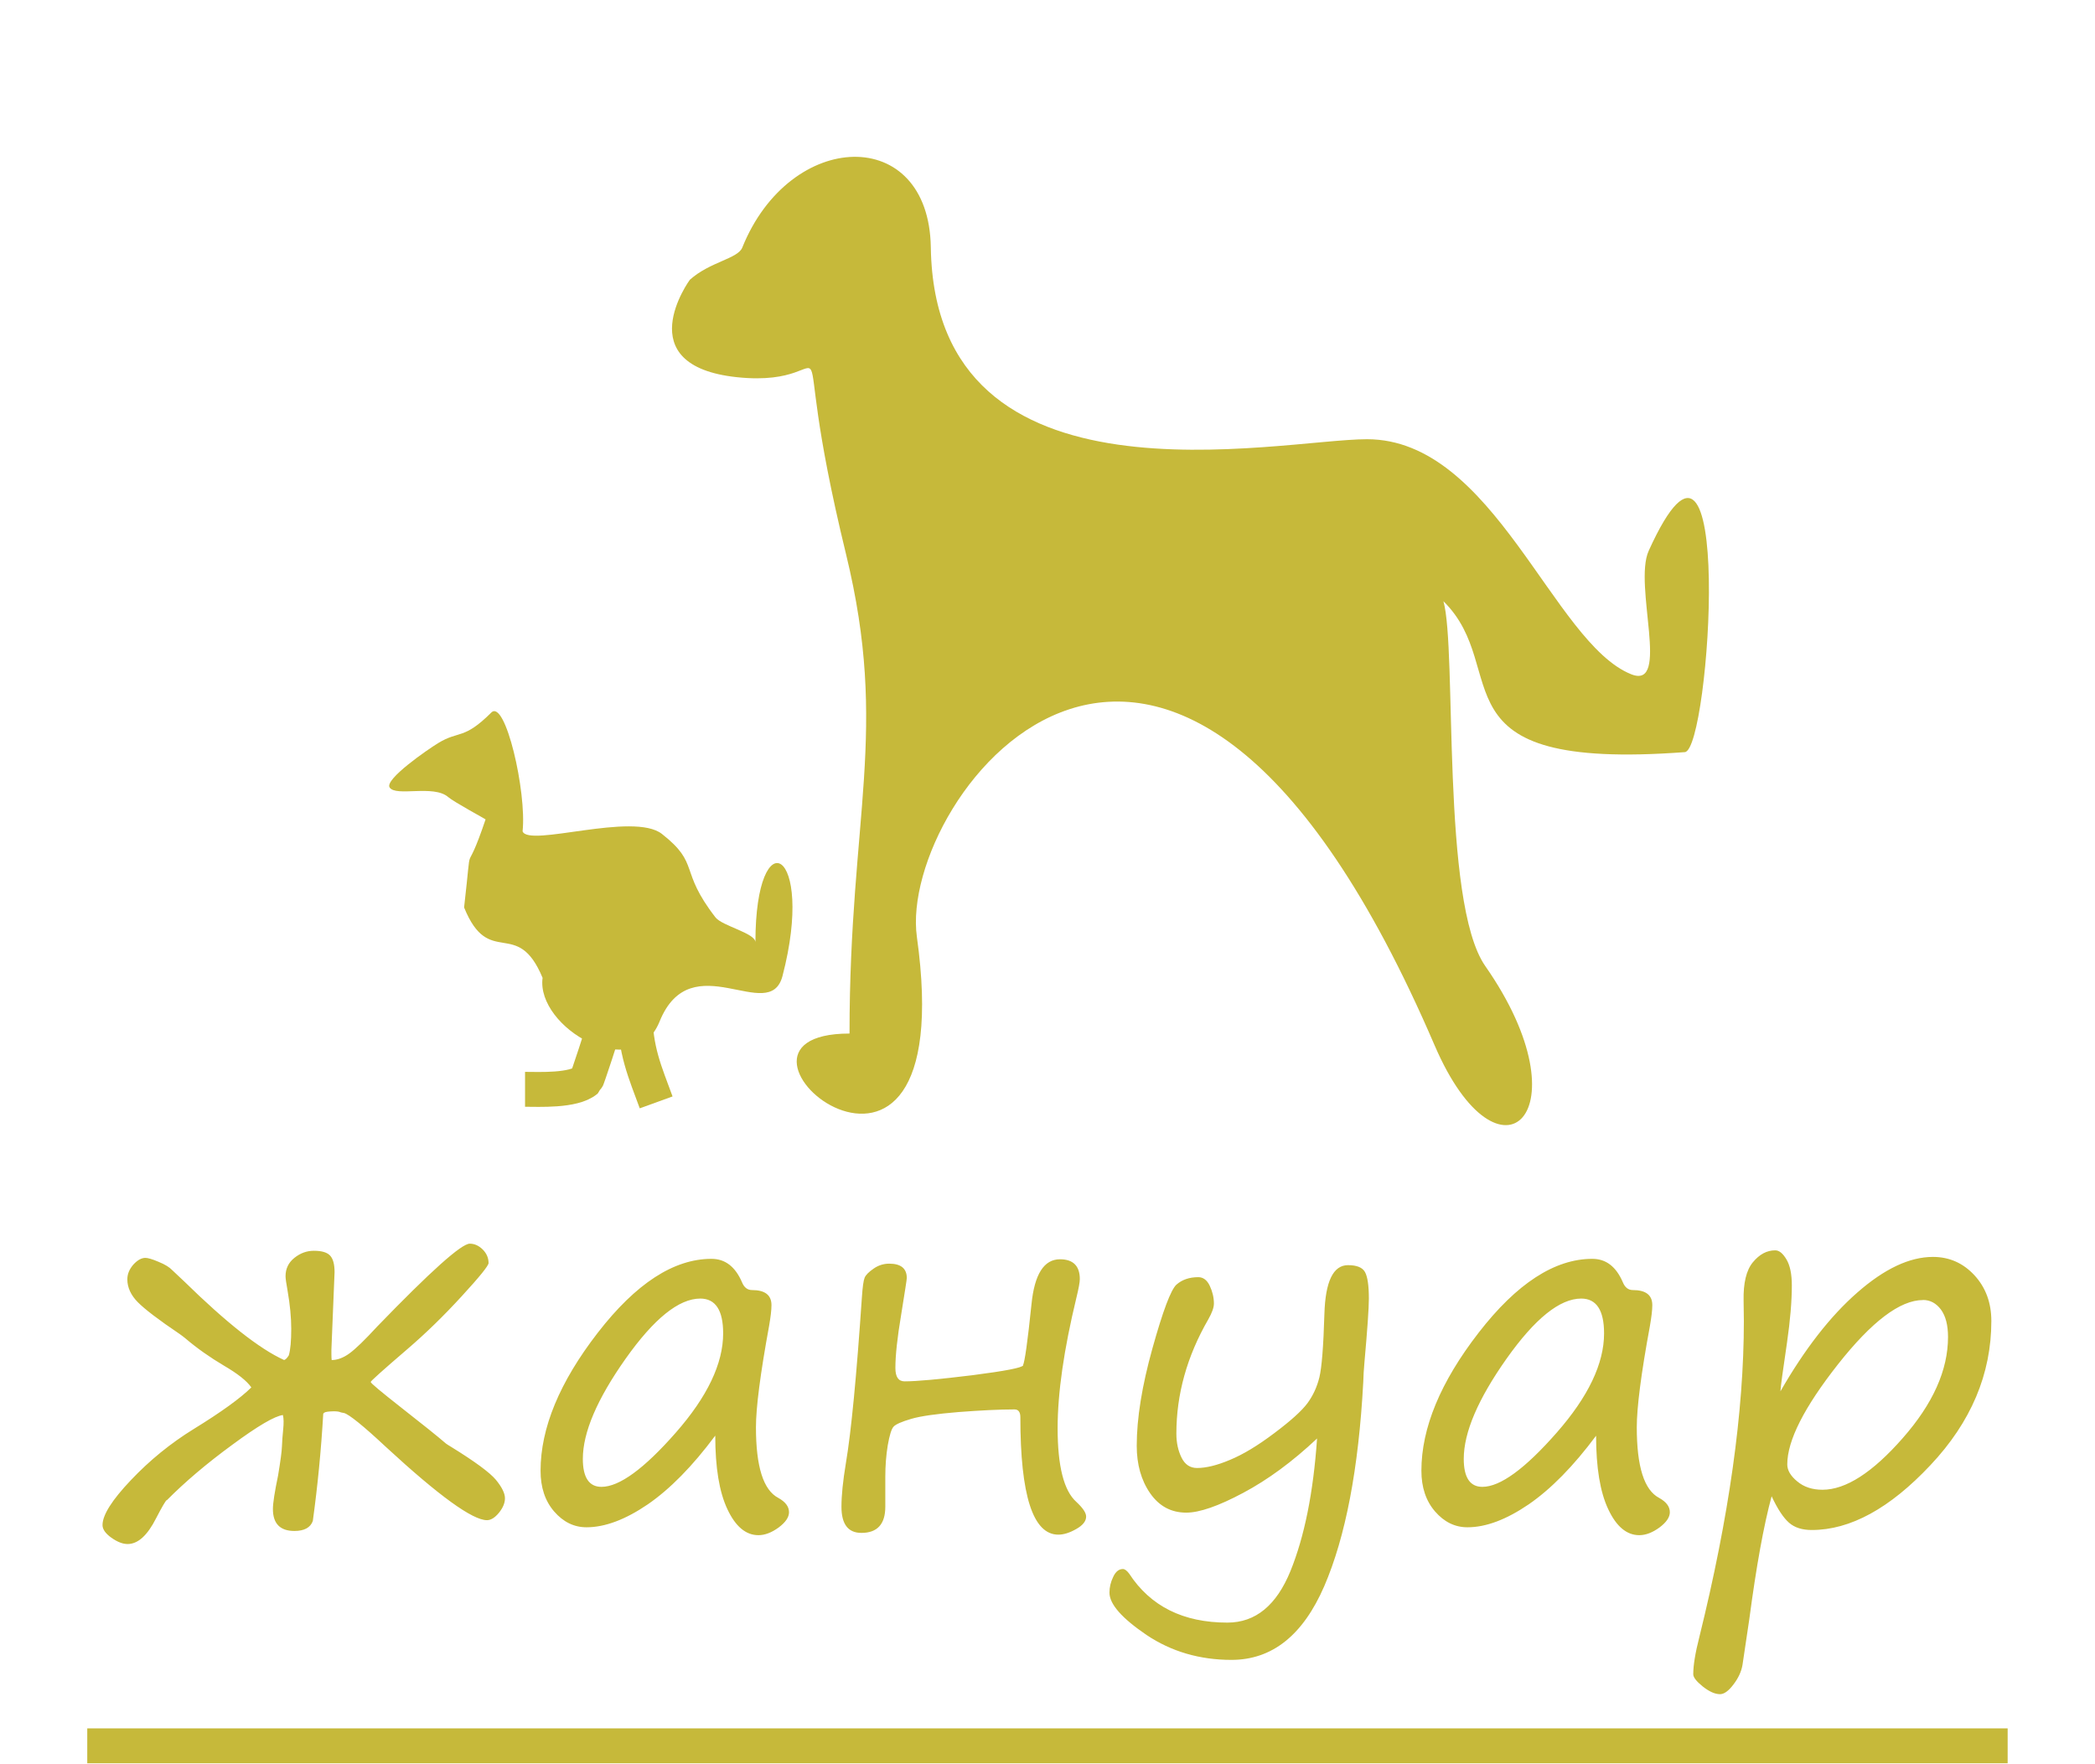
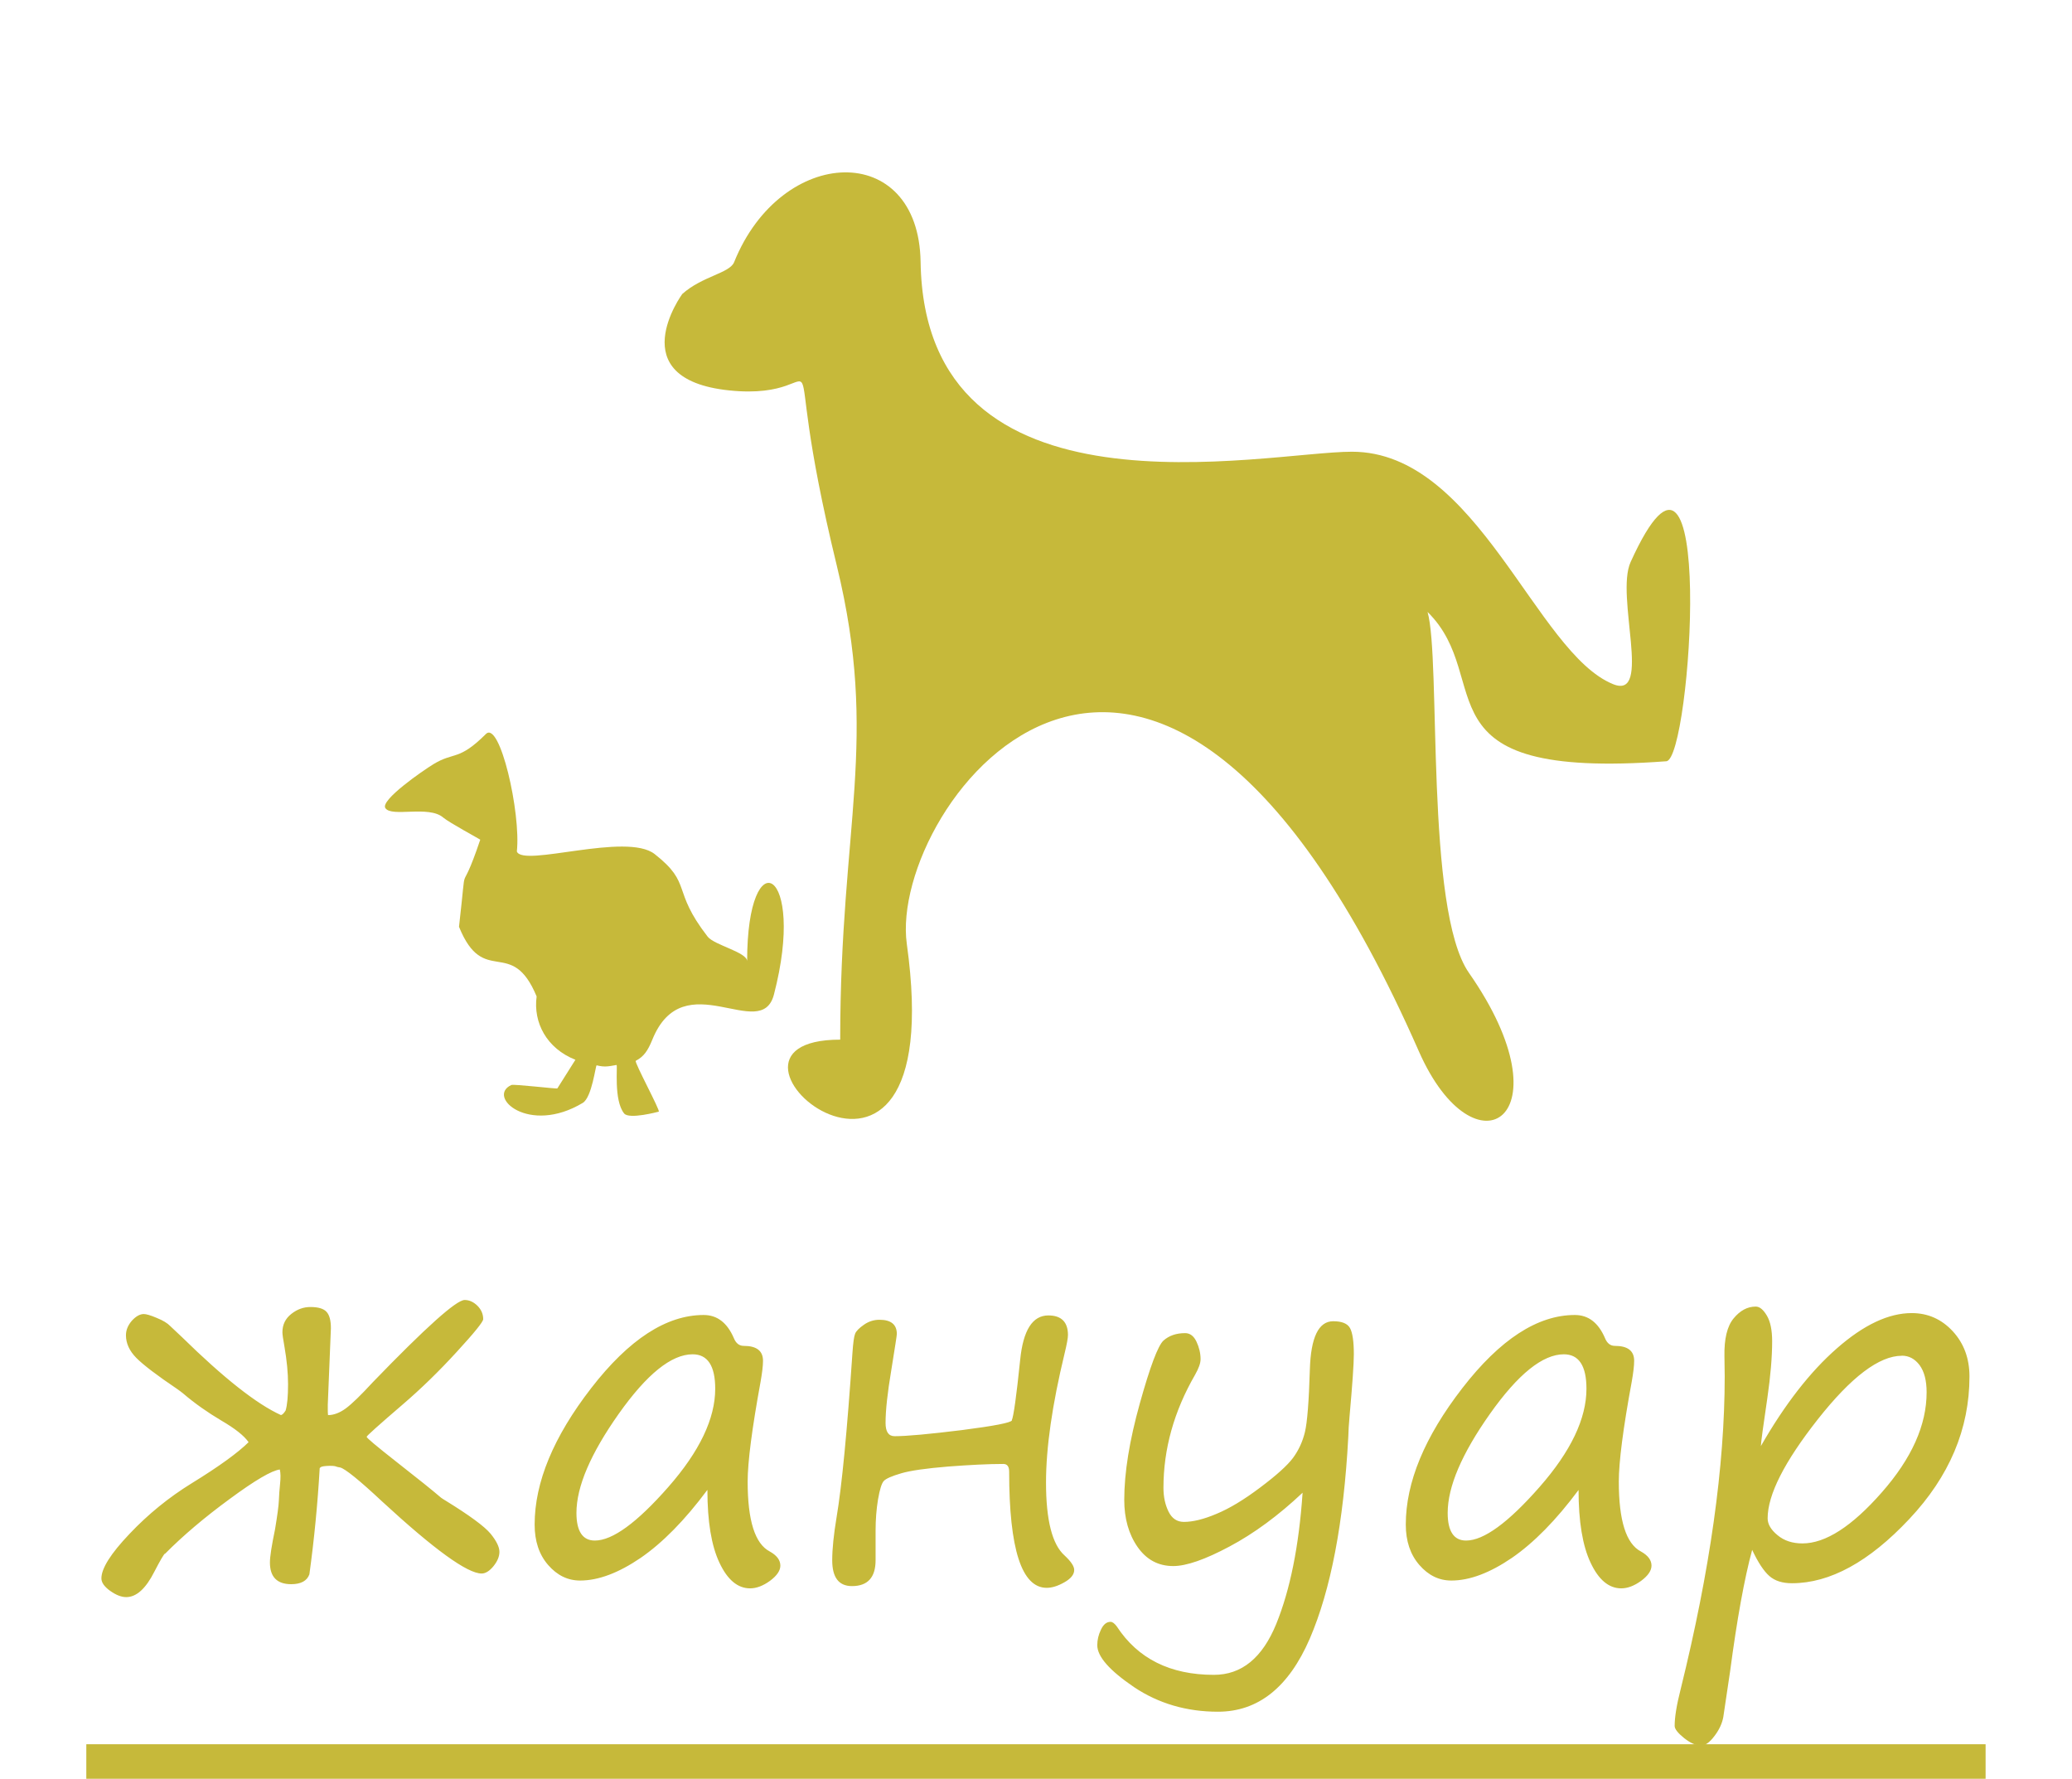
- <svg xmlns="http://www.w3.org/2000/svg" xml:space="preserve" width="12mm" height="10.1mm" version="1.1" style="shape-rendering:geometricPrecision; text-rendering:geometricPrecision; image-rendering:optimizeQuality; fill-rule:evenodd; clip-rule:evenodd" viewBox="0 0 238.89 201.06">
+ <svg xmlns="http://www.w3.org/2000/svg" xml:space="preserve" width="12mm" height="10.3mm" version="1.1" style="shape-rendering:geometricPrecision; text-rendering:geometricPrecision; image-rendering:optimizeQuality; fill-rule:evenodd; clip-rule:evenodd" viewBox="0 0 238.89 205.05">
  <defs>
    <style type="text/css">
   
    .str0 {stroke:#C6B93A;stroke-width:3.98;stroke-miterlimit:22.926}
    .fil0 {fill:none}
    .fil1 {fill:#C6B93A}
    .fil2 {fill:#C6B93A;fill-rule:nonzero}
   
  </style>
  </defs>
  <g id="Layer_x0020_1">
-     <g id="_1008385784">
-       <polygon class="fil0" points="-0,0 238.89,0 238.89,199.07 -0,199.07 " />
-       <line class="fil0 str0" x1="9.95" y1="199.07" x2="228.93" y2="199.07" />
+     <g id="_1232606920">
+       <polygon class="fil0" points="-0,0 238.89,0 238.89,203.05 -0,203.05 " />
+       <line class="fil0 str0" x1="9.95" y1="203.05" x2="228.93" y2="203.05" />
      <g>
-         <path class="fil1" d="M155.88 50.08c-10.06,0 -49.27,8.92 -49.74,-21.88 -0.22,-14.04 -16.06,-13.49 -21.5,0.03 -0.52,1.28 -3.68,1.61 -5.98,3.67 0,0 -7.16,9.79 5.39,11.11 13.37,1.41 5.03,-10.2 12.43,20.21 4.91,20.21 0.39,29.74 0.39,54.63 -18.81,0 12.93,26.64 7.68,-11.03 -2.21,-15.91 29.03,-57.45 59.03,12.36 7.4,17.21 17.46,7.69 5.78,-9.03 -5.08,-7.28 -3.2,-36.15 -4.77,-41.6 7.99,7.86 -1.78,19.4 27.53,17.21 2.89,-0.22 5.78,-44.78 -4.12,-22.96 -1.78,3.93 2.53,15.9 -2,14.08 -8.93,-3.58 -15.62,-26.8 -30.13,-26.8z" />
-         <path class="fil1" d="M44.43 89.79c-0.61,-0.92 4.34,-4.33 5.52,-5.05 2.41,-1.48 2.91,-0.34 6.07,-3.49 1.6,-1.6 4.05,9.06 3.57,13.54 0.68,1.86 12.64,-2.26 15.89,0.3 4.4,3.46 1.88,4.07 6.11,9.52 0.77,0.98 4.55,1.79 4.55,2.83 0,-14.21 6.87,-10.68 3.09,3.84 -1.47,5.67 -10.4,-3.71 -14.02,5.2 -2.96,7.28 -14.1,0.65 -13.34,-4.98 -2.91,-7.01 -6.09,-0.97 -8.95,-8.03 1.03,-8.98 -0.1,-2.49 2.45,-10.04 -0.03,-0.05 -3.61,-1.98 -4.27,-2.55 -1.66,-1.44 -5.96,-0 -6.67,-1.09z" />
-         <path class="fil0 str0" d="M68.89 117.09c-0.07,0.26 -1.93,6 -2.04,6.1 -1.46,1.23 -5.42,1.02 -6.98,1.02" />
-         <path class="fil0 str0" d="M72.42 115.27c-0.06,4.45 1.19,7.09 2.4,10.43" />
+         <path class="fil1" d="M155.88 52.07c-10.06,0 -49.27,8.92 -49.74,-21.88 -0.22,-14.04 -16.06,-13.49 -21.5,0.03 -0.52,1.28 -3.68,1.61 -5.98,3.67 0,0 -7.16,9.79 5.39,11.11 13.37,1.41 5.03,-10.2 12.43,20.21 4.91,20.21 0.39,29.74 0.39,54.63 -18.81,0 12.93,26.64 7.68,-11.03 -2.21,-15.91 28.42,-57.19 59.03,12.36 6.48,14.72 17.46,7.69 5.78,-9.03 -5.08,-7.28 -3.2,-36.15 -4.77,-41.6 7.99,7.86 -1.78,19.4 27.53,17.21 2.89,-0.22 5.78,-44.78 -4.12,-22.96 -1.78,3.93 2.53,15.9 -2,14.08 -8.93,-3.58 -15.62,-26.8 -30.13,-26.8z" />
+         <path class="fil1" d="M44.43 93.15c-0.61,-0.92 4.34,-4.33 5.52,-5.05 2.41,-1.48 2.91,-0.34 6.07,-3.49 1.6,-1.6 4.05,9.06 3.57,13.54 0.68,1.86 12.64,-2.26 15.89,0.3 4.4,3.46 1.88,4.07 6.11,9.52 0.77,0.98 4.55,1.79 4.55,2.83 0,-14.21 6.87,-10.68 3.09,3.84 -1.47,5.67 -10.4,-3.71 -14.02,5.2 -0.53,1.3 -0.98,1.95 -1.91,2.44 -0.21,0.11 2.87,5.79 2.65,5.86 -0.07,0.02 -3.42,0.92 -3.99,0.21 -1.24,-1.53 -0.72,-5.61 -0.88,-5.59 -0.88,0.15 -1.34,0.28 -2.29,0.04 -0.12,-0.03 -0.54,3.69 -1.6,4.33 -6.23,3.74 -11.13,-0.72 -8.24,-2.06 0.28,-0.13 5.26,0.47 5.31,0.39l2.08 -3.3c-3.32,-1.31 -4.88,-4.3 -4.47,-7.3 -2.91,-7.01 -6.09,-0.97 -8.95,-8.03 1.03,-8.98 -0.1,-2.49 2.45,-10.04 -0.03,-0.05 -3.61,-1.98 -4.27,-2.55 -1.66,-1.44 -5.96,-0 -6.67,-1.09z" />
      </g>
-       <path class="fil2" d="M36.86 161.18c-0.24,4.16 -0.64,8.25 -1.19,12.25 -0.27,0.76 -0.98,1.14 -2.1,1.14 -1.63,0 -2.45,-0.84 -2.45,-2.5 0,-0.68 0.2,-1.96 0.59,-3.83 0.27,-1.63 0.42,-2.73 0.44,-3.32 0.02,-0.58 0.07,-1.22 0.14,-1.92 0.07,-0.69 0.07,-1.24 -0.03,-1.65 -0.94,0.12 -2.87,1.25 -5.77,3.39 -2.91,2.13 -5.4,4.24 -7.47,6.33l0 -0.03c-0.13,0.07 -0.54,0.77 -1.22,2.08 -0.99,1.96 -2.07,2.94 -3.25,2.94 -0.56,0 -1.17,-0.24 -1.85,-0.72 -0.67,-0.48 -1.01,-0.96 -1.01,-1.44 0,-1.15 1.08,-2.86 3.24,-5.13 2.15,-2.27 4.54,-4.21 7.15,-5.82 3.19,-1.96 5.37,-3.55 6.58,-4.75 -0.53,-0.76 -1.58,-1.58 -3.14,-2.49 -1.57,-0.93 -3.04,-1.96 -4.39,-3.11 -0.18,-0.15 -0.41,-0.32 -0.66,-0.5 -2.39,-1.61 -3.97,-2.82 -4.76,-3.62 -0.79,-0.8 -1.19,-1.68 -1.19,-2.6 0,-0.62 0.24,-1.17 0.69,-1.69 0.46,-0.5 0.92,-0.76 1.37,-0.76 0.27,0 0.78,0.14 1.5,0.45 0.72,0.29 1.24,0.61 1.55,0.94l1.36 1.28c4.8,4.7 8.59,7.7 11.39,8.97 0.14,0 0.33,-0.17 0.55,-0.52 0.19,-0.64 0.28,-1.64 0.28,-3.03 0,-1.29 -0.14,-2.75 -0.42,-4.36 -0.15,-0.83 -0.23,-1.38 -0.23,-1.63 0,-0.87 0.34,-1.57 1.02,-2.11 0.68,-0.54 1.41,-0.8 2.21,-0.8 0.91,0 1.53,0.19 1.86,0.56 0.34,0.37 0.5,1 0.5,1.89l-0.36 8.82 0 0.56c0,0.25 0.01,0.47 0.03,0.63 0.64,0 1.33,-0.25 2.03,-0.76 0.7,-0.51 1.75,-1.53 3.14,-3.04 6.1,-6.31 9.62,-9.47 10.58,-9.47 0.54,0 1.03,0.23 1.47,0.66 0.45,0.45 0.67,0.97 0.67,1.55 0,0.3 -1.02,1.56 -3.04,3.76 -2.03,2.22 -4.11,4.25 -6.27,6.1 -2.76,2.37 -4.13,3.6 -4.13,3.7 0,0.13 1.15,1.09 3.44,2.89 2.48,1.94 4.2,3.32 5.14,4.13 0.13,0.09 0.31,0.22 0.56,0.36 2.74,1.69 4.45,2.95 5.14,3.78 0.68,0.83 1.03,1.54 1.03,2.1 0,0.54 -0.23,1.09 -0.69,1.66 -0.46,0.56 -0.92,0.84 -1.36,0.84 -1.65,0 -5.47,-2.77 -11.47,-8.3 -2.66,-2.49 -4.28,-3.78 -4.83,-3.92 -0.25,-0.04 -0.43,-0.08 -0.56,-0.14 -0.19,-0.05 -0.52,-0.07 -1,-0.04 -0.48,0.03 -0.74,0.1 -0.78,0.24zm44.69 2.53c-2.59,3.48 -5.16,6.09 -7.69,7.83 -2.54,1.73 -4.87,2.61 -6.98,2.61 -1.42,0 -2.65,-0.6 -3.69,-1.8 -1.04,-1.2 -1.55,-2.75 -1.55,-4.65 0,-4.87 2.17,-10.11 6.52,-15.73 4.35,-5.62 8.67,-8.43 12.97,-8.43 1.55,0 2.71,0.88 3.48,2.67 0.24,0.59 0.62,0.89 1.14,0.89 1.48,0 2.22,0.57 2.22,1.72 0,0.58 -0.1,1.37 -0.27,2.36 -1,5.46 -1.5,9.32 -1.5,11.56 0,4.49 0.84,7.17 2.55,8.06 0.81,0.45 1.22,0.99 1.22,1.63 0,0.58 -0.4,1.16 -1.19,1.75 -0.8,0.58 -1.56,0.87 -2.3,0.87 -1.43,0 -2.61,-0.99 -3.53,-2.95 -0.93,-1.96 -1.39,-4.76 -1.39,-8.38zm-1.69 -15.64c-2.45,0 -5.29,2.29 -8.53,6.87 -3.24,4.59 -4.87,8.39 -4.87,11.41 0,2.12 0.71,3.19 2.12,3.19 2.04,0 4.86,-2.06 8.47,-6.17 3.61,-4.11 5.41,-7.89 5.41,-11.33 0,-2.64 -0.87,-3.97 -2.61,-3.97zm36.79 7.61c0.2,-0.39 0.53,-2.71 0.97,-6.97 0.34,-3.41 1.42,-5.12 3.25,-5.12 1.5,0 2.26,0.76 2.26,2.26 0,0.35 -0.13,1.06 -0.39,2.13 -1.43,5.91 -2.14,10.86 -2.14,14.87 0,4.33 0.71,7.14 2.14,8.41 0.74,0.69 1.11,1.24 1.11,1.67 0,0.52 -0.38,1 -1.13,1.42 -0.75,0.43 -1.43,0.64 -2.04,0.64 -2.89,0 -4.33,-4.47 -4.33,-13.39 0,-0.6 -0.23,-0.89 -0.67,-0.89 -1.74,0 -3.87,0.11 -6.38,0.3 -2.52,0.21 -4.32,0.46 -5.4,0.78 -1.09,0.32 -1.75,0.61 -2,0.88 -0.25,0.26 -0.47,0.98 -0.67,2.13 -0.19,1.15 -0.28,2.36 -0.28,3.6l0 3.41c0,1.98 -0.91,2.98 -2.72,2.98 -1.53,0 -2.28,-1 -2.28,-2.98 0,-1.3 0.17,-2.95 0.5,-4.94 0.62,-3.67 1.22,-9.98 1.83,-18.94 0.08,-1.17 0.18,-1.92 0.31,-2.23 0.12,-0.31 0.47,-0.66 1.02,-1.04 0.54,-0.38 1.14,-0.57 1.79,-0.57 1.33,0 2,0.55 2,1.64 0,0.17 -0.22,1.55 -0.64,4.17 -0.44,2.61 -0.66,4.64 -0.66,6.08 0,1.03 0.35,1.53 1.05,1.53 1.41,0 3.98,-0.24 7.73,-0.7 3.73,-0.48 5.67,-0.85 5.8,-1.13zm33.55 8.33c-2.81,2.65 -5.63,4.72 -8.45,6.22 -2.81,1.5 -4.97,2.25 -6.48,2.25 -1.72,0 -3.09,-0.73 -4.12,-2.21 -1.02,-1.47 -1.53,-3.28 -1.53,-5.42 0,-3.13 0.6,-6.83 1.79,-11.1 1.19,-4.27 2.1,-6.68 2.73,-7.26 0.64,-0.57 1.47,-0.86 2.5,-0.86 0.56,0 1,0.33 1.31,0.99 0.31,0.66 0.47,1.33 0.47,2.02 0,0.46 -0.22,1.06 -0.64,1.8 -2.43,4.21 -3.64,8.55 -3.64,13.03 0,1.04 0.2,1.95 0.59,2.74 0.39,0.79 0.98,1.18 1.77,1.18 1.02,0 2.28,-0.3 3.76,-0.93 1.5,-0.62 3.17,-1.63 5.04,-3.04 1.87,-1.4 3.13,-2.54 3.78,-3.41 0.64,-0.87 1.1,-1.86 1.37,-2.97 0.27,-1.12 0.46,-3.53 0.57,-7.22 0.11,-3.71 1.01,-5.56 2.69,-5.56 1,0 1.65,0.26 1.94,0.79 0.29,0.53 0.44,1.53 0.44,3.02 0,1.11 -0.17,3.52 -0.5,7.22 -0.08,0.84 -0.12,1.6 -0.14,2.31 -0.53,9.89 -2.02,17.63 -4.44,23.25 -2.43,5.61 -5.95,8.42 -10.59,8.42 -3.62,0 -6.86,-0.95 -9.68,-2.84 -2.81,-1.91 -4.23,-3.51 -4.23,-4.83 0,-0.61 0.14,-1.21 0.43,-1.8 0.28,-0.6 0.65,-0.89 1.1,-0.89 0.22,0 0.46,0.18 0.72,0.53 2.43,3.72 6.16,5.58 11.2,5.58 3.2,0 5.59,-1.96 7.19,-5.88 1.59,-3.92 2.61,-8.95 3.03,-15.09zm31.8 -0.3c-2.59,3.48 -5.16,6.09 -7.69,7.83 -2.54,1.73 -4.86,2.61 -6.98,2.61 -1.42,0 -2.65,-0.6 -3.69,-1.8 -1.04,-1.2 -1.56,-2.75 -1.56,-4.65 0,-4.87 2.17,-10.11 6.52,-15.73 4.35,-5.62 8.68,-8.43 12.97,-8.43 1.56,0 2.71,0.88 3.48,2.67 0.24,0.59 0.62,0.89 1.14,0.89 1.48,0 2.22,0.57 2.22,1.72 0,0.58 -0.1,1.37 -0.27,2.36 -1.01,5.46 -1.5,9.32 -1.5,11.56 0,4.49 0.84,7.17 2.55,8.06 0.81,0.45 1.22,0.99 1.22,1.63 0,0.58 -0.4,1.16 -1.19,1.75 -0.8,0.58 -1.56,0.87 -2.3,0.87 -1.43,0 -2.61,-0.99 -3.53,-2.95 -0.93,-1.96 -1.39,-4.76 -1.39,-8.38zm-1.69 -15.64c-2.45,0 -5.29,2.29 -8.53,6.87 -3.24,4.59 -4.87,8.39 -4.87,11.41 0,2.12 0.71,3.19 2.12,3.19 2.04,0 4.86,-2.06 8.47,-6.17 3.61,-4.11 5.41,-7.89 5.41,-11.33 0,-2.64 -0.87,-3.97 -2.61,-3.97zm21.71 22.53c-0.91,3.34 -1.75,8.01 -2.55,14.03l-0.78 5.24c-0.13,0.74 -0.47,1.48 -1.03,2.21 -0.55,0.73 -1.06,1.1 -1.53,1.1 -0.58,0 -1.22,-0.29 -1.96,-0.87 -0.73,-0.59 -1.09,-1.05 -1.09,-1.4 0,-1.03 0.23,-2.43 0.69,-4.23 3.38,-13.68 5.08,-25.7 5.08,-36.05l-0.03 -2.33c-0.04,-2 0.31,-3.46 1.05,-4.36 0.75,-0.91 1.59,-1.37 2.56,-1.37 0.45,0 0.87,0.35 1.28,1.04 0.41,0.69 0.61,1.68 0.61,2.96 0,1.79 -0.18,3.97 -0.55,6.52 -0.48,3.22 -0.73,5.08 -0.75,5.56 2.76,-4.81 5.68,-8.57 8.77,-11.27 3.09,-2.71 5.96,-4.06 8.62,-4.06 1.87,0 3.44,0.7 4.73,2.09 1.29,1.4 1.93,3.14 1.93,5.22 0,6.03 -2.31,11.52 -6.95,16.44 -4.63,4.93 -9.14,7.39 -13.52,7.39 -1.1,0 -1.96,-0.27 -2.6,-0.83 -0.64,-0.56 -1.31,-1.57 -1.99,-3.03zm17.25 -22.36c-2.61,0 -5.84,2.45 -9.69,7.33 -3.85,4.89 -5.78,8.69 -5.78,11.41 0,0.67 0.38,1.32 1.14,1.94 0.76,0.64 1.72,0.95 2.88,0.95 2.65,0 5.7,-1.96 9.14,-5.88 3.45,-3.92 5.17,-7.76 5.17,-11.54 0,-1.36 -0.27,-2.39 -0.81,-3.13 -0.55,-0.73 -1.23,-1.09 -2.05,-1.09z" />
+       <path class="fil2" d="M36.86 169.22c-0.24,4.16 -0.64,8.25 -1.19,12.25 -0.27,0.76 -0.98,1.14 -2.1,1.14 -1.63,0 -2.45,-0.84 -2.45,-2.5 0,-0.68 0.2,-1.96 0.59,-3.83 0.27,-1.63 0.42,-2.73 0.44,-3.32 0.02,-0.58 0.07,-1.22 0.14,-1.92 0.07,-0.69 0.07,-1.24 -0.03,-1.65 -0.94,0.12 -2.87,1.25 -5.77,3.39 -2.91,2.13 -5.4,4.24 -7.47,6.33l0 -0.03c-0.13,0.07 -0.54,0.77 -1.22,2.08 -0.99,1.96 -2.07,2.94 -3.25,2.94 -0.56,0 -1.17,-0.24 -1.85,-0.72 -0.67,-0.48 -1.01,-0.96 -1.01,-1.44 0,-1.15 1.08,-2.86 3.24,-5.13 2.15,-2.27 4.54,-4.21 7.15,-5.82 3.19,-1.96 5.37,-3.55 6.58,-4.75 -0.53,-0.76 -1.58,-1.58 -3.14,-2.49 -1.57,-0.93 -3.04,-1.96 -4.39,-3.11 -0.18,-0.15 -0.41,-0.32 -0.66,-0.5 -2.39,-1.61 -3.97,-2.82 -4.76,-3.62 -0.79,-0.8 -1.19,-1.68 -1.19,-2.6 0,-0.62 0.24,-1.17 0.69,-1.69 0.46,-0.5 0.92,-0.76 1.37,-0.76 0.27,0 0.78,0.14 1.5,0.45 0.72,0.29 1.24,0.61 1.55,0.94l1.36 1.28c4.8,4.7 8.59,7.7 11.39,8.97 0.14,0 0.33,-0.17 0.55,-0.52 0.19,-0.64 0.28,-1.64 0.28,-3.03 0,-1.29 -0.14,-2.75 -0.42,-4.36 -0.15,-0.83 -0.23,-1.38 -0.23,-1.63 0,-0.87 0.34,-1.57 1.02,-2.11 0.68,-0.54 1.41,-0.8 2.21,-0.8 0.91,0 1.53,0.19 1.86,0.56 0.34,0.37 0.5,1 0.5,1.89l-0.36 8.82 0 0.56c0,0.25 0.01,0.47 0.03,0.63 0.64,0 1.33,-0.25 2.03,-0.76 0.7,-0.51 1.75,-1.53 3.14,-3.04 6.1,-6.31 9.62,-9.47 10.58,-9.47 0.54,0 1.03,0.23 1.47,0.66 0.45,0.45 0.67,0.97 0.67,1.55 0,0.3 -1.02,1.56 -3.04,3.76 -2.03,2.22 -4.11,4.25 -6.27,6.1 -2.76,2.37 -4.13,3.6 -4.13,3.7 0,0.13 1.15,1.09 3.44,2.89 2.48,1.94 4.2,3.32 5.14,4.13 0.13,0.09 0.31,0.22 0.56,0.36 2.74,1.69 4.45,2.95 5.14,3.78 0.68,0.83 1.03,1.54 1.03,2.1 0,0.54 -0.23,1.09 -0.69,1.66 -0.46,0.56 -0.92,0.84 -1.36,0.84 -1.65,0 -5.47,-2.77 -11.47,-8.3 -2.66,-2.49 -4.28,-3.78 -4.83,-3.92 -0.25,-0.04 -0.43,-0.08 -0.56,-0.14 -0.19,-0.05 -0.52,-0.07 -1,-0.04 -0.48,0.03 -0.74,0.1 -0.78,0.24zm44.69 2.53c-2.59,3.48 -5.16,6.09 -7.69,7.83 -2.54,1.73 -4.87,2.61 -6.98,2.61 -1.42,0 -2.65,-0.6 -3.69,-1.8 -1.04,-1.2 -1.55,-2.75 -1.55,-4.65 0,-4.87 2.17,-10.11 6.52,-15.73 4.35,-5.62 8.67,-8.43 12.97,-8.43 1.55,0 2.71,0.88 3.48,2.67 0.24,0.59 0.62,0.89 1.14,0.89 1.48,0 2.22,0.57 2.22,1.72 0,0.58 -0.1,1.37 -0.27,2.36 -1,5.46 -1.5,9.32 -1.5,11.56 0,4.49 0.84,7.17 2.55,8.06 0.81,0.45 1.22,0.99 1.22,1.63 0,0.58 -0.4,1.16 -1.19,1.75 -0.8,0.58 -1.56,0.87 -2.3,0.87 -1.43,0 -2.61,-0.99 -3.53,-2.95 -0.93,-1.96 -1.39,-4.76 -1.39,-8.38zm-1.69 -15.64c-2.45,0 -5.29,2.29 -8.53,6.87 -3.24,4.59 -4.87,8.39 -4.87,11.41 0,2.12 0.71,3.19 2.12,3.19 2.04,0 4.86,-2.06 8.47,-6.17 3.61,-4.11 5.41,-7.89 5.41,-11.33 0,-2.64 -0.87,-3.97 -2.61,-3.97zm36.79 7.61c0.2,-0.39 0.53,-2.71 0.97,-6.97 0.34,-3.41 1.42,-5.12 3.25,-5.12 1.5,0 2.26,0.76 2.26,2.26 0,0.35 -0.13,1.06 -0.39,2.13 -1.43,5.91 -2.14,10.86 -2.14,14.87 0,4.33 0.71,7.14 2.14,8.41 0.74,0.69 1.11,1.24 1.11,1.67 0,0.52 -0.38,1 -1.13,1.42 -0.75,0.43 -1.43,0.64 -2.04,0.64 -2.89,0 -4.33,-4.47 -4.33,-13.39 0,-0.6 -0.23,-0.89 -0.67,-0.89 -1.74,0 -3.87,0.11 -6.38,0.3 -2.52,0.21 -4.32,0.46 -5.4,0.78 -1.09,0.32 -1.75,0.61 -2,0.88 -0.25,0.26 -0.47,0.98 -0.67,2.13 -0.19,1.15 -0.28,2.36 -0.28,3.6l0 3.41c0,1.98 -0.91,2.98 -2.72,2.98 -1.53,0 -2.28,-1 -2.28,-2.98 0,-1.3 0.17,-2.95 0.5,-4.94 0.62,-3.67 1.22,-9.98 1.83,-18.94 0.08,-1.17 0.18,-1.92 0.31,-2.23 0.12,-0.31 0.47,-0.66 1.02,-1.04 0.54,-0.38 1.14,-0.57 1.79,-0.57 1.33,0 2,0.55 2,1.64 0,0.17 -0.22,1.55 -0.64,4.17 -0.44,2.61 -0.66,4.64 -0.66,6.08 0,1.03 0.35,1.53 1.05,1.53 1.41,0 3.98,-0.24 7.73,-0.7 3.73,-0.48 5.67,-0.85 5.8,-1.13zm33.55 8.33c-2.81,2.65 -5.63,4.72 -8.45,6.22 -2.81,1.5 -4.97,2.25 -6.48,2.25 -1.72,0 -3.09,-0.73 -4.12,-2.21 -1.02,-1.47 -1.53,-3.28 -1.53,-5.42 0,-3.13 0.6,-6.83 1.79,-11.1 1.19,-4.27 2.1,-6.68 2.73,-7.26 0.64,-0.57 1.47,-0.86 2.5,-0.86 0.56,0 1,0.33 1.31,0.99 0.31,0.66 0.47,1.33 0.47,2.02 0,0.46 -0.22,1.06 -0.64,1.8 -2.43,4.21 -3.64,8.55 -3.64,13.03 0,1.04 0.2,1.95 0.59,2.74 0.39,0.79 0.98,1.18 1.77,1.18 1.02,0 2.28,-0.3 3.76,-0.93 1.5,-0.62 3.17,-1.63 5.04,-3.04 1.87,-1.4 3.13,-2.54 3.78,-3.41 0.64,-0.87 1.1,-1.86 1.37,-2.97 0.27,-1.12 0.46,-3.53 0.57,-7.22 0.11,-3.71 1.01,-5.56 2.69,-5.56 1,0 1.65,0.26 1.94,0.79 0.29,0.53 0.44,1.53 0.44,3.02 0,1.11 -0.17,3.52 -0.5,7.22 -0.08,0.84 -0.12,1.6 -0.14,2.31 -0.53,9.89 -2.02,17.63 -4.44,23.25 -2.43,5.61 -5.95,8.42 -10.59,8.42 -3.62,0 -6.86,-0.95 -9.68,-2.84 -2.81,-1.91 -4.23,-3.51 -4.23,-4.83 0,-0.61 0.14,-1.21 0.43,-1.8 0.28,-0.6 0.65,-0.89 1.1,-0.89 0.22,0 0.46,0.18 0.72,0.53 2.43,3.72 6.16,5.58 11.2,5.58 3.2,0 5.59,-1.96 7.19,-5.88 1.59,-3.92 2.61,-8.95 3.03,-15.09zm31.8 -0.3c-2.59,3.48 -5.16,6.09 -7.69,7.83 -2.54,1.73 -4.86,2.61 -6.98,2.61 -1.42,0 -2.65,-0.6 -3.69,-1.8 -1.04,-1.2 -1.56,-2.75 -1.56,-4.65 0,-4.87 2.17,-10.11 6.52,-15.73 4.35,-5.62 8.68,-8.43 12.97,-8.43 1.56,0 2.71,0.88 3.48,2.67 0.24,0.59 0.62,0.89 1.14,0.89 1.48,0 2.22,0.57 2.22,1.72 0,0.58 -0.1,1.37 -0.27,2.36 -1.01,5.46 -1.5,9.32 -1.5,11.56 0,4.49 0.84,7.17 2.55,8.06 0.81,0.45 1.22,0.99 1.22,1.63 0,0.58 -0.4,1.16 -1.19,1.75 -0.8,0.58 -1.56,0.87 -2.3,0.87 -1.43,0 -2.61,-0.99 -3.53,-2.95 -0.93,-1.96 -1.39,-4.76 -1.39,-8.38zm-1.69 -15.64c-2.45,0 -5.29,2.29 -8.53,6.87 -3.24,4.59 -4.87,8.39 -4.87,11.41 0,2.12 0.71,3.19 2.12,3.19 2.04,0 4.86,-2.06 8.47,-6.17 3.61,-4.11 5.41,-7.89 5.41,-11.33 0,-2.64 -0.87,-3.97 -2.61,-3.97zm21.71 22.53c-0.91,3.34 -1.75,8.01 -2.55,14.03l-0.78 5.24c-0.13,0.74 -0.47,1.48 -1.03,2.21 -0.55,0.73 -1.06,1.1 -1.53,1.1 -0.58,0 -1.22,-0.29 -1.96,-0.87 -0.73,-0.59 -1.09,-1.05 -1.09,-1.4 0,-1.03 0.23,-2.43 0.69,-4.23 3.38,-13.68 5.08,-25.7 5.08,-36.05l-0.03 -2.33c-0.04,-2 0.31,-3.46 1.05,-4.36 0.75,-0.91 1.59,-1.37 2.56,-1.37 0.45,0 0.87,0.35 1.28,1.04 0.41,0.69 0.61,1.68 0.61,2.96 0,1.79 -0.18,3.97 -0.55,6.52 -0.48,3.22 -0.73,5.08 -0.75,5.56 2.76,-4.81 5.68,-8.57 8.77,-11.27 3.09,-2.71 5.96,-4.06 8.62,-4.06 1.87,0 3.44,0.7 4.73,2.09 1.29,1.4 1.93,3.14 1.93,5.22 0,6.03 -2.31,11.52 -6.95,16.44 -4.63,4.93 -9.14,7.39 -13.52,7.39 -1.1,0 -1.96,-0.27 -2.6,-0.83 -0.64,-0.56 -1.31,-1.57 -1.99,-3.03zm17.25 -22.36c-2.61,0 -5.84,2.45 -9.69,7.33 -3.85,4.89 -5.78,8.69 -5.78,11.41 0,0.67 0.38,1.32 1.14,1.94 0.76,0.64 1.72,0.95 2.88,0.95 2.65,0 5.7,-1.96 9.14,-5.88 3.45,-3.92 5.17,-7.76 5.17,-11.54 0,-1.36 -0.27,-2.39 -0.81,-3.13 -0.55,-0.73 -1.23,-1.09 -2.05,-1.09z" />
    </g>
  </g>
</svg>
